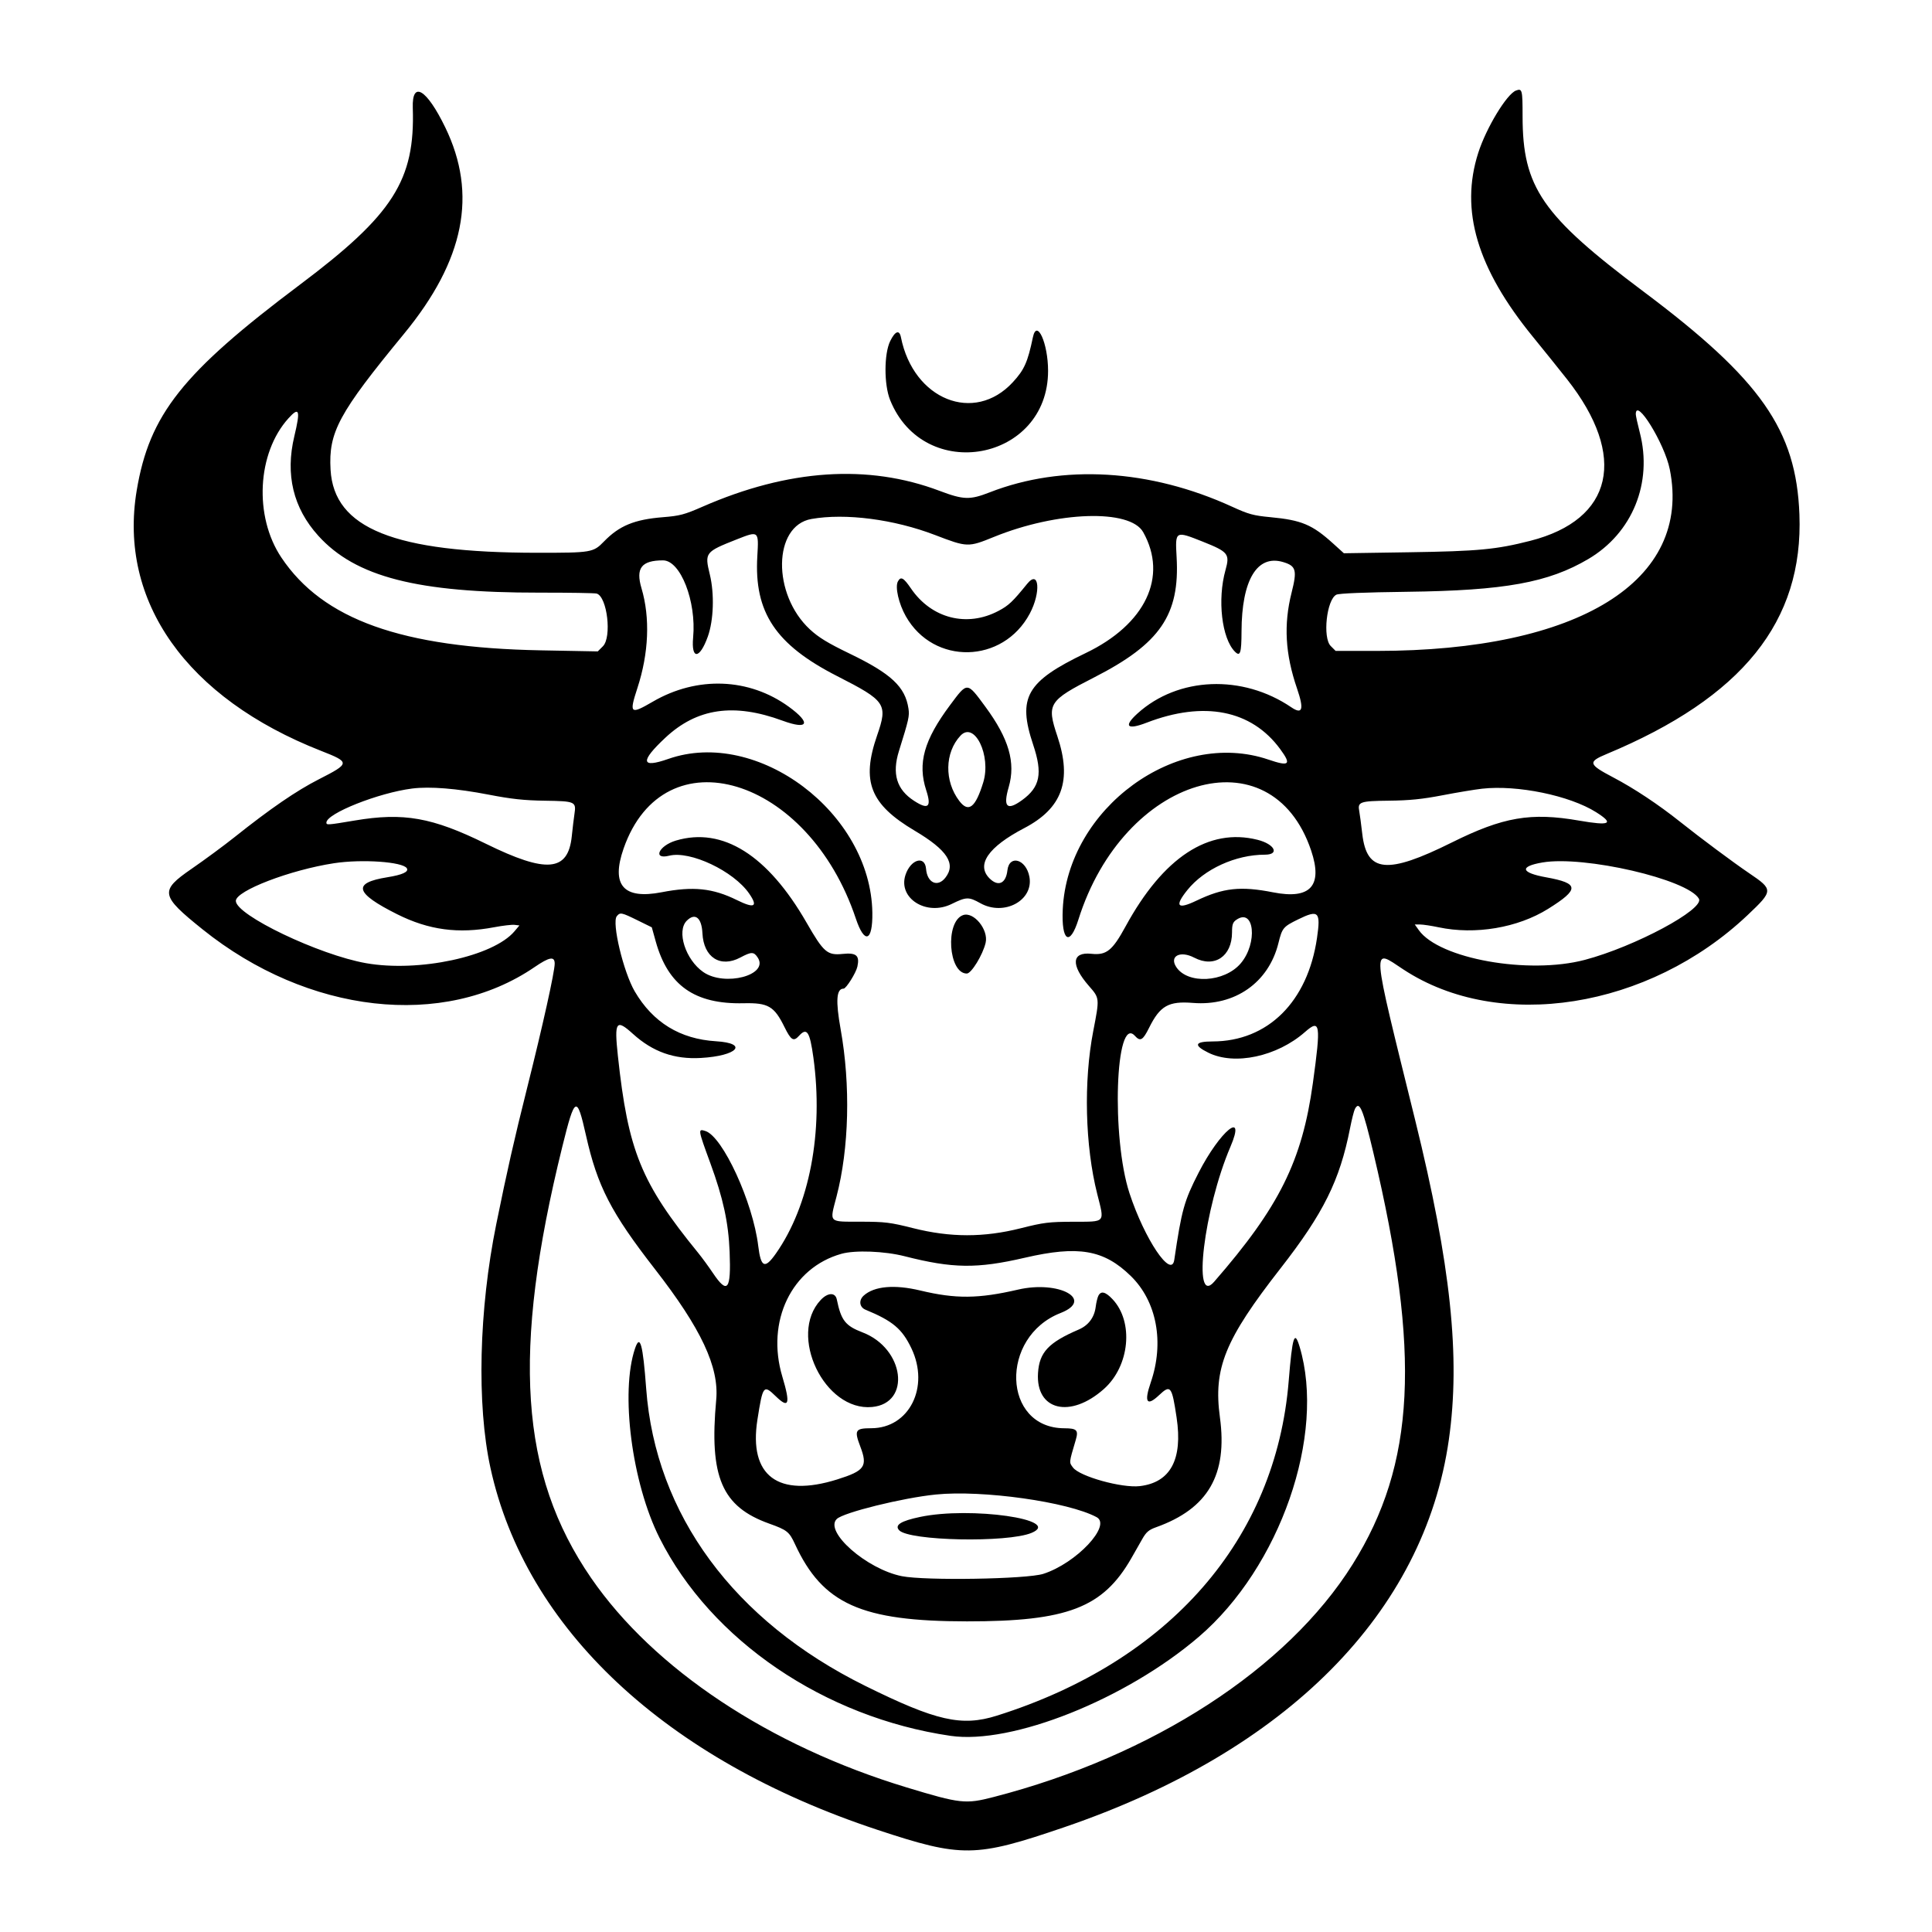
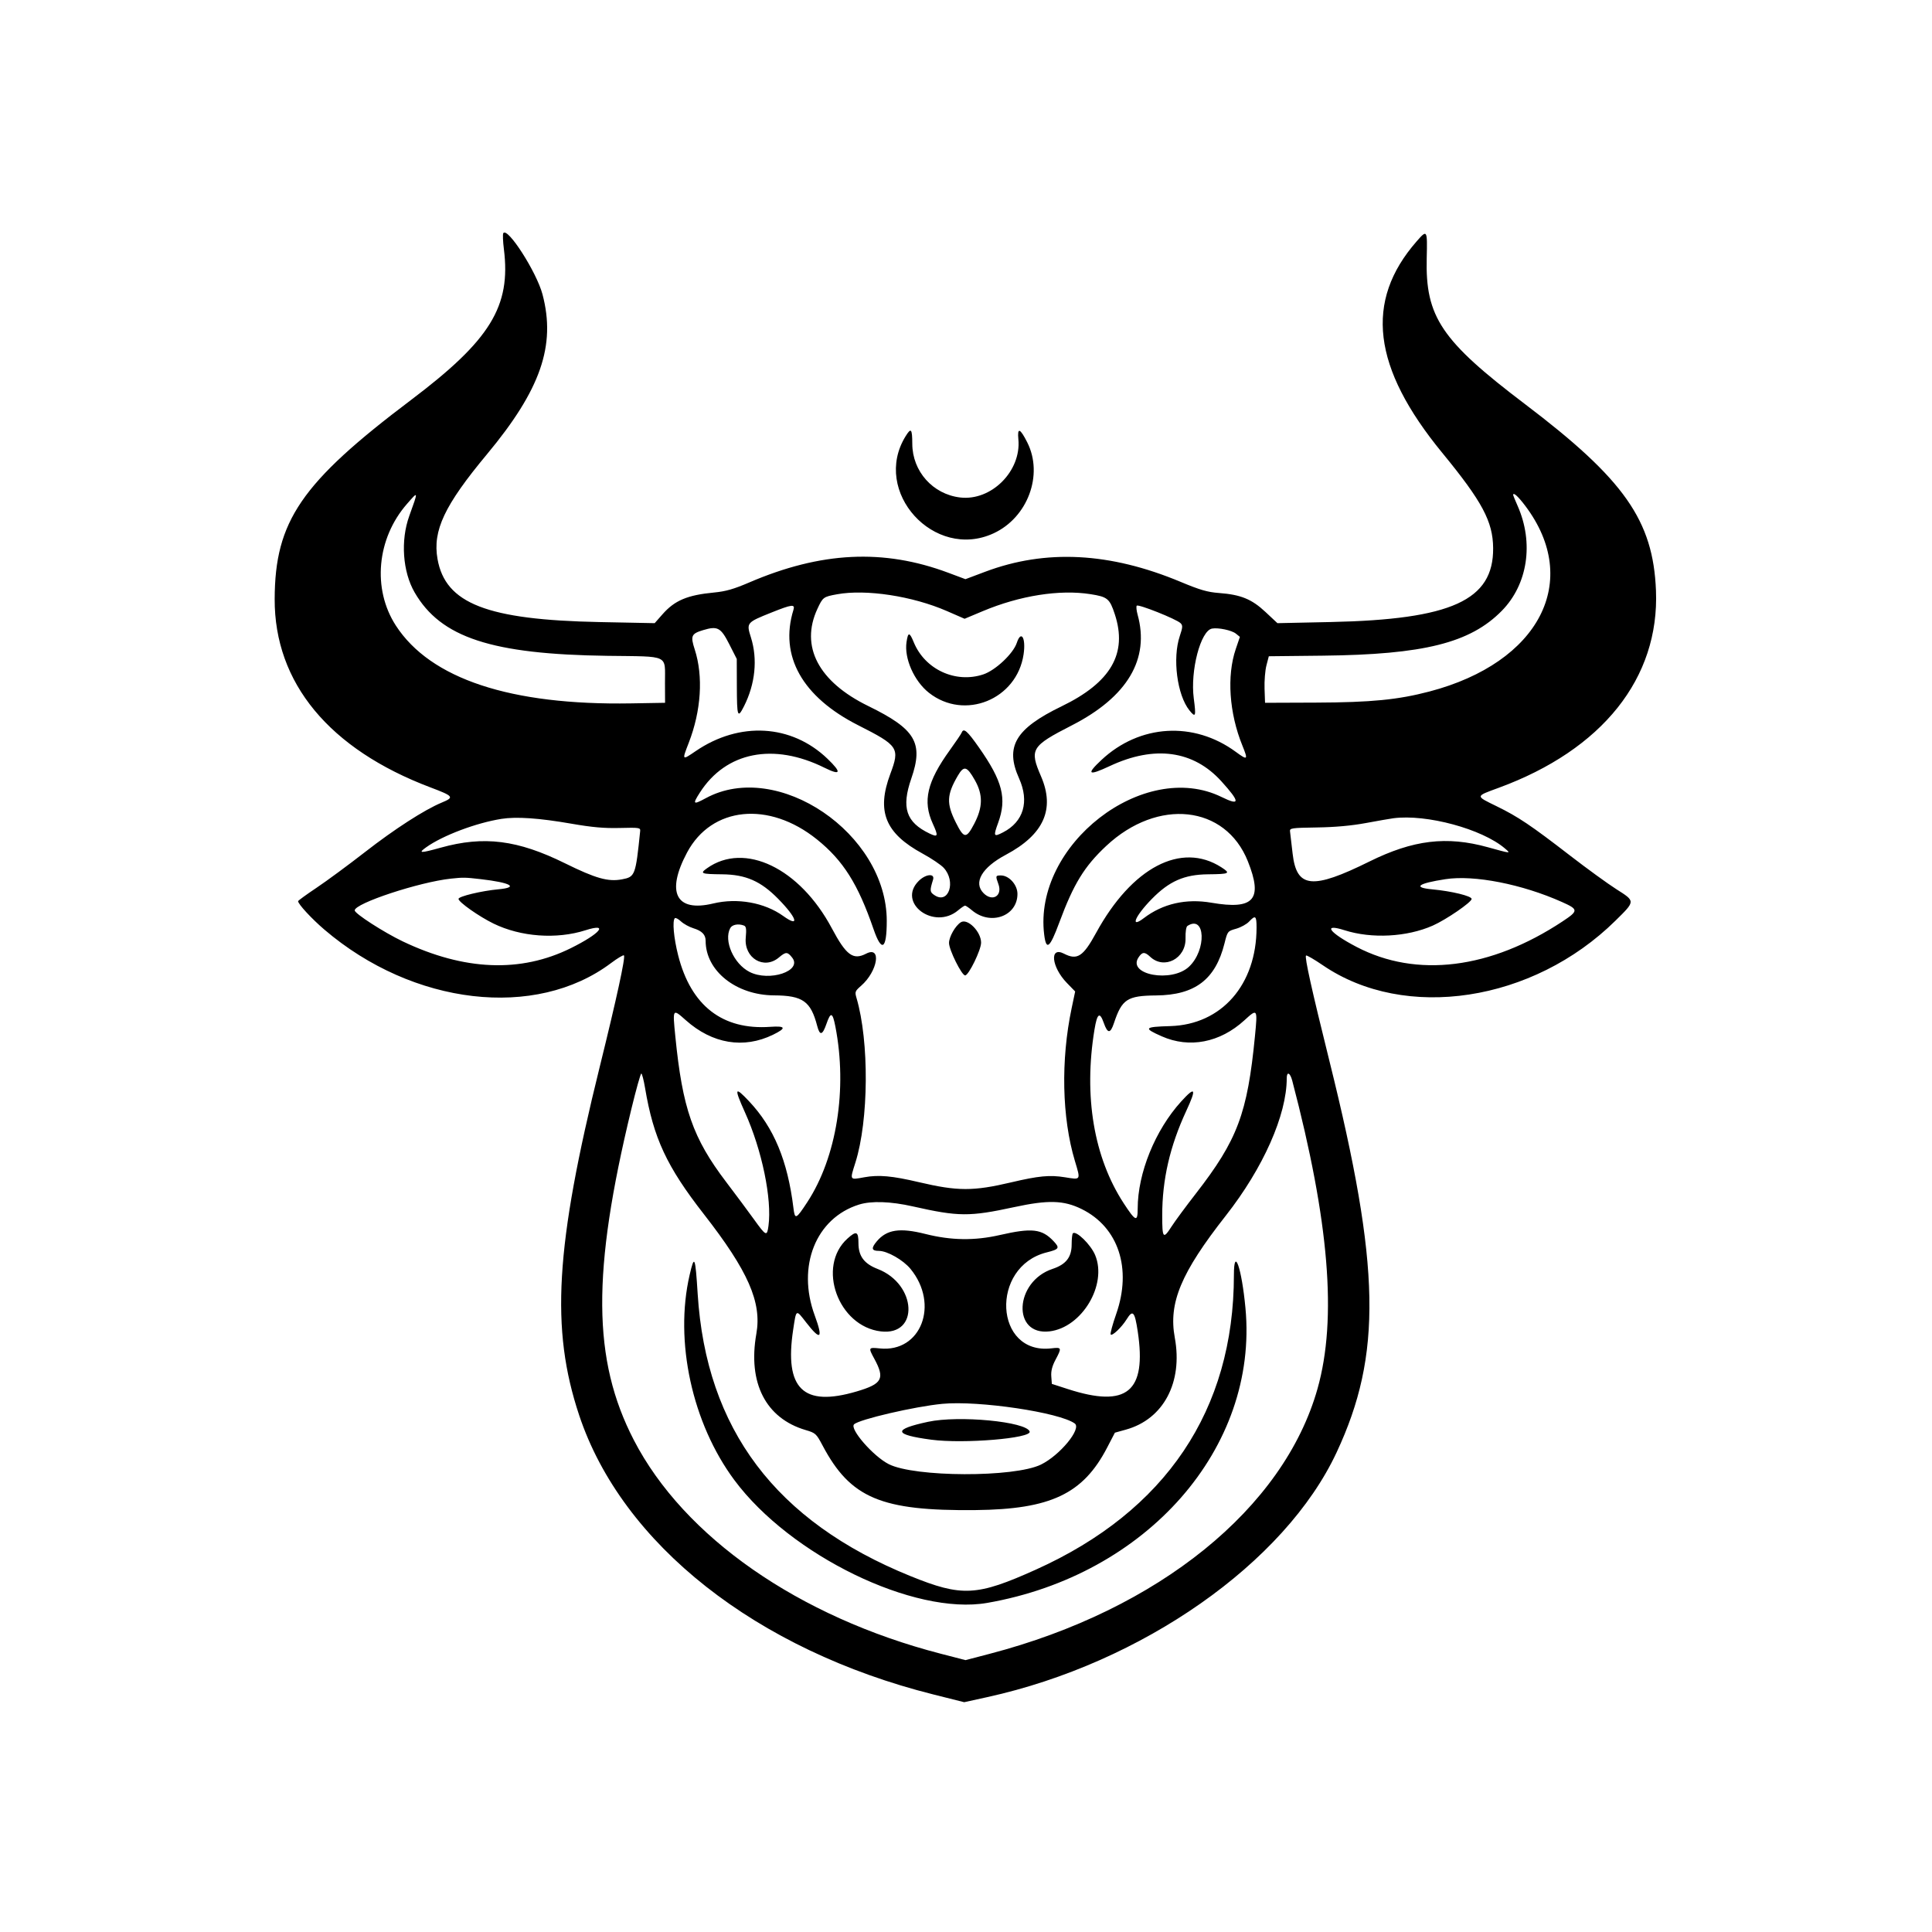
<svg xmlns="http://www.w3.org/2000/svg" viewBox="0 0 1024 1024" fill="currentColor">
-   <path d="M 803.500 47.993 C 798.597 49.851, 787.753 67.753, 783.505 81 C 773.735 111.472, 782.869 142.234, 812.457 178.500 C 818.290 185.650, 826.434 195.775, 830.553 201 C 862.731 241.808, 855.099 275.413, 811.105 286.640 C 793.014 291.257, 783.518 292.155, 746.892 292.711 L 712.283 293.237 706.660 288.145 C 695.489 278.028, 689.880 275.671, 673.263 274.107 C 664.365 273.270, 661.738 272.554, 653.187 268.634 C 609.537 248.626, 563.203 245.868, 524.500 260.975 C 514.054 265.052, 510.665 264.947, 497.959 260.148 C 460.044 245.829, 417.831 248.662, 372.317 268.580 C 362.773 272.757, 360.309 273.409, 351.383 274.124 C 336.242 275.336, 328.236 278.633, 320.113 287.003 C 314.441 292.848, 313.529 293.002, 284.685 292.984 C 208.997 292.938, 177.006 280.083, 175.206 248.992 C 174.053 229.082, 179.468 219.053, 214.076 177 C 246.198 137.969, 253.199 102.975, 235.985 67.500 C 226.137 47.204, 218.302 42.495, 218.785 57.161 C 220.046 95.509, 208.399 113.761, 159 150.846 C 96.665 197.642, 79.196 219.665, 72.460 259.947 C 62.625 318.769, 98.912 370.026, 170.173 397.969 C 185.688 404.053, 185.648 404.553, 168.972 413.055 C 157.049 419.134, 143.347 428.538, 124.266 443.740 C 118.688 448.183, 108.471 455.715, 101.562 460.477 C 84.538 472.210, 84.969 474.590, 107.384 492.592 C 163.173 537.400, 235.144 545.569, 283.349 512.567 C 291.208 507.187, 294 506.710, 294 510.751 C 294 515.066, 287.647 543.712, 279.419 576.500 C 272.544 603.897, 268.811 620.365, 263.054 648.702 C 253.811 694.199, 252.607 744.368, 259.950 778.012 C 278.563 863.298, 352.744 932.691, 465 969.829 C 509.883 984.677, 516.878 984.583, 564 968.489 C 682.048 928.172, 754.870 854.793, 767.930 763 C 774.147 719.302, 768.971 670.308, 750.025 593.500 C 726.419 497.797, 726.793 502.648, 743.883 513.870 C 794.662 547.213, 873.789 534.700, 926.257 485.028 C 939.945 472.069, 939.966 471.539, 927.136 462.848 C 918.717 457.146, 901.365 444.227, 890.500 435.572 C 878.958 426.378, 866.123 417.862, 855 412.017 C 841.852 405.108, 841.491 403.834, 851.500 399.662 C 923.520 369.640, 955.896 329.407, 953.728 272.623 C 952.020 227.875, 933.303 201.143, 871 154.469 C 817.288 114.231, 807 99.304, 807 61.612 C 807 47.559, 806.791 46.746, 803.500 47.993 M 471.839 180.750 C 468.528 187.474, 468.494 203.840, 471.775 212 C 489.724 256.647, 555.500 244.511, 555.500 196.552 C 555.500 181.916, 549.557 168.756, 547.461 178.750 C 544.684 191.995, 542.904 195.979, 536.820 202.579 C 516.338 224.800, 484.123 211.857, 477.511 178.750 C 476.689 174.636, 474.464 175.421, 471.839 180.750 M 152.853 221.750 C 136.246 240.179, 134.547 273.699, 149.117 295.483 C 171.123 328.384, 212.840 343.309, 286.666 344.693 L 316.832 345.258 319.548 342.543 C 324.367 337.724, 321.845 316.297, 316.261 314.610 C 315.292 314.317, 301.675 314.093, 286 314.112 C 221.128 314.189, 188.459 305.792, 168.703 283.961 C 155.393 269.254, 151.130 251.531, 156.007 231.187 C 159.325 217.348, 158.647 215.321, 152.853 221.750 M 867 219.526 C 867 220.366, 867.953 224.730, 869.118 229.225 C 876.030 255.891, 865.227 282.484, 841.883 296.269 C 820.652 308.805, 797.479 313.008, 746 313.658 C 723.292 313.945, 709.707 314.499, 708.298 315.197 C 703.147 317.747, 700.923 338.014, 705.313 342.404 L 707.909 345 729.648 345 C 836.960 345, 896.891 307.864, 885.013 248.728 C 882.273 235.084, 867 210.325, 867 219.526 M 430.041 275.076 C 409.676 278.686, 409.197 315.006, 429.270 333.590 C 433.917 337.892, 438.763 340.844, 450.427 346.480 C 472.379 357.088, 479.773 364.005, 481.506 375.557 C 482.100 379.516, 481.701 381.299, 476.478 398 C 472.693 410.101, 475.207 418.445, 484.441 424.433 C 492.019 429.347, 493.825 427.792, 490.915 418.857 C 486.261 404.569, 489.704 392.290, 503.579 373.690 C 512.834 361.282, 512.456 361.266, 522.208 374.500 C 534.753 391.525, 538.422 404.156, 534.621 417.233 C 531.555 427.778, 533.726 429.879, 541.709 424.096 C 551.275 417.166, 552.712 410.008, 547.602 394.735 C 539.193 369.602, 543.995 361.217, 575.432 346.140 C 607.133 330.936, 619.162 305.633, 605.904 282.043 C 598.945 269.662, 560.384 270.913, 526.725 284.612 C 513.152 290.136, 512.659 290.119, 495.621 283.579 C 473.851 275.222, 448.070 271.879, 430.041 275.076 M 390.500 285.882 C 373.689 292.524, 373.410 292.888, 376.223 304.500 C 378.705 314.750, 378.252 328.738, 375.158 337.393 C 370.833 349.489, 366.271 349.757, 367.377 337.849 C 369.158 318.693, 360.669 296.988, 351.405 297.006 C 339.980 297.028, 336.833 301.110, 340.006 311.791 C 344.651 327.423, 343.879 346.194, 337.831 364.704 C 333.384 378.313, 334.022 378.875, 346 371.900 C 369.495 358.220, 397.034 359.261, 418.136 374.627 C 430.073 383.319, 428.419 386.994, 414.822 381.992 C 388.933 372.470, 369.438 375.304, 352.620 391.036 C 339.172 403.617, 339.692 407.333, 354.193 402.255 C 401.548 385.669, 461.561 430.864, 462.361 483.713 C 462.593 499.072, 458.219 500.644, 453.609 486.859 C 428.412 411.507, 351.914 388.432, 330.523 449.731 C 323.740 469.170, 330.419 476.843, 350.698 472.908 C 367.392 469.669, 377.770 470.744, 390.516 477.032 C 399.915 481.669, 401.906 480.631, 397.077 473.612 C 388.866 461.678, 365.804 450.757, 354.692 453.540 C 345.743 455.782, 349.117 448.231, 358.281 445.509 C 383.002 438.168, 406.899 453.185, 427.486 489 C 436.552 504.771, 438.466 506.433, 446.605 505.599 C 453.891 504.853, 455.722 506.421, 454.437 512.309 C 453.706 515.655, 448.476 524, 447.109 524 C 443.300 524, 442.839 530.365, 445.552 545.500 C 450.867 575.155, 450.044 608.656, 443.371 634.207 C 439.676 648.358, 438.857 647.495, 456.014 647.525 C 469.134 647.548, 471.773 647.871, 484 650.955 C 503.727 655.929, 521.402 655.944, 541 651.003 C 553.186 647.930, 555.911 647.594, 569 647.549 C 586.260 647.491, 585.481 648.406, 581.548 632.807 C 575.105 607.259, 574.274 573.195, 579.443 546.500 C 582.842 528.944, 582.856 529.095, 577.170 522.597 C 567.424 511.460, 567.962 504.408, 578.473 505.534 C 586.436 506.387, 589.577 503.867, 596.589 491 C 616.540 454.395, 640.630 438.590, 666.533 445.113 C 675.645 447.407, 678.387 453, 670.399 453 C 654.942 453, 638.276 460.607, 629.322 471.749 C 622.418 480.341, 624.006 482.222, 634.086 477.392 C 648.349 470.556, 657.528 469.556, 674.787 472.958 C 694.551 476.854, 701.234 469.506, 694.935 450.807 C 673.783 388.017, 595.534 411.244, 571.564 487.427 C 567.019 501.874, 562.495 498.922, 563.278 482.021 C 565.767 428.345, 623.750 386.089, 672.269 402.592 C 683.430 406.388, 684.614 405.329, 678.509 397.013 C 663.300 376.294, 638.113 371.327, 607.709 383.052 C 597.348 387.048, 595.345 385.003, 602.907 378.150 C 624.405 358.670, 658.501 357.295, 684.393 374.865 C 690.375 378.924, 691.264 376.036, 687.453 364.925 C 681.179 346.631, 680.297 331.049, 684.575 314.086 C 687.579 302.172, 686.970 299.970, 680.101 297.912 C 666.290 293.774, 658.121 307.391, 658.035 334.691 C 657.999 346.186, 657.345 348.202, 654.557 345.414 C 647.549 338.407, 645.156 317.766, 649.540 302.142 C 651.928 293.632, 651.002 292.471, 637.559 287.117 C 622.837 281.253, 622.836 281.254, 623.630 295.318 C 625.357 325.907, 614.900 341.171, 580.006 358.997 C 555.674 371.428, 554.675 373.021, 560.430 390.223 C 568.310 413.773, 563.020 428.392, 542.794 438.964 C 523.801 448.893, 517.269 458.360, 524.455 465.545 C 529.057 470.148, 533.141 468.330, 533.946 461.320 C 534.926 452.790, 543.853 455.368, 545.601 464.685 C 547.957 477.243, 532.193 485.750, 519.604 478.714 C 513.451 475.275, 512.145 475.311, 504.382 479.133 C 491.061 485.691, 475.840 476.104, 479.924 463.729 C 482.654 455.459, 490.234 453.214, 490.824 460.500 C 491.423 467.906, 496.912 470.462, 501.025 465.250 C 506.859 457.856, 502.109 450.550, 484.789 440.278 C 461.180 426.275, 456.421 414.210, 464.881 389.803 C 470.650 373.161, 469.549 371.522, 443.781 358.388 C 411.079 341.720, 399.642 324.579, 401.395 294.861 C 402.196 281.280, 402.181 281.268, 390.500 285.882 M 475.893 308.201 C 474.323 311.134, 476.344 319.981, 480.103 326.624 C 494.839 352.667, 531.592 351.882, 545.802 325.220 C 551.830 313.911, 550.768 301.611, 544.438 309.419 C 536.715 318.947, 534.634 320.916, 529.268 323.764 C 512.542 332.643, 493.709 327.839, 482.846 311.920 C 478.888 306.119, 477.425 305.337, 475.893 308.201 M 509.063 389.932 C 500.703 398.882, 500.437 414.018, 508.456 424.531 C 513.335 430.928, 517.025 428.070, 521.131 414.714 C 525.500 400.501, 516.485 381.987, 509.063 389.932 M 218.500 417.933 C 200.655 420.190, 173 431.175, 173 436.006 C 173 437.350, 173.656 437.302, 188 434.892 C 213.944 430.533, 229.050 433.208, 257.525 447.205 C 289.709 463.025, 301.110 462.030, 303.055 443.231 C 303.495 438.979, 304.128 433.700, 304.462 431.500 C 305.468 424.880, 304.942 424.641, 288.822 424.397 C 277.689 424.228, 271.048 423.511, 259 421.178 C 242.046 417.896, 227.812 416.755, 218.500 417.933 M 785.500 418.032 C 781.650 418.467, 772.200 420.037, 764.500 421.521 C 753.849 423.573, 747.079 424.257, 736.200 424.381 C 720.716 424.558, 719.463 425.005, 720.443 430 C 720.713 431.375, 721.430 436.775, 722.036 442 C 724.420 462.557, 735.203 463.586, 769.500 446.530 C 796.689 433.010, 811.344 430.488, 836.915 434.931 C 853.389 437.793, 855.732 436.644, 845.976 430.485 C 831.967 421.641, 804.182 415.920, 785.500 418.032 M 177.072 457.518 C 153.803 461.076, 125 472.125, 125 477.493 C 125 485.012, 169.149 506.128, 194.021 510.505 C 221.997 515.428, 261.405 506.965, 272.683 493.612 L 275.311 490.500 272.753 490.193 C 271.346 490.024, 266.501 490.587, 261.987 491.443 C 242.934 495.057, 227.248 492.955, 210.441 484.533 C 188.046 473.311, 186.626 467.966, 205.246 464.972 C 213.330 463.673, 216.785 462.079, 215.617 460.189 C 213.500 456.763, 191.825 455.261, 177.072 457.518 M 817.500 457.130 C 805.172 459.238, 806.018 462.567, 819.500 464.995 C 837.088 468.163, 837.273 471.263, 820.500 481.731 C 804.392 491.784, 781.832 495.577, 762.500 491.483 C 758.651 490.667, 754.232 490, 752.682 490 L 749.864 490 751.997 492.996 C 762.814 508.187, 810.089 516.647, 840 508.746 C 866.520 501.740, 903.617 481.847, 900.450 476.329 C 894.555 466.057, 839.634 453.346, 817.500 457.130 M 326.915 485.603 C 324.150 488.934, 330.435 515.240, 336.445 525.496 C 346.059 541.901, 360.443 550.720, 379.489 551.888 C 396.954 552.958, 390.875 559.646, 371.440 560.742 C 357.352 561.536, 345.996 557.505, 335.471 547.974 C 326.540 539.885, 325.527 541.359, 327.487 559.592 C 332.917 610.085, 339.760 626.889, 370.003 664 C 372.020 666.475, 375.523 671.256, 377.787 674.625 C 385.598 686.245, 387.527 683.855, 386.721 663.555 C 386.102 647.970, 383.298 635.071, 376.492 616.500 C 369.880 598.455, 369.837 598.179, 373.886 599.464 C 383.076 602.380, 399.064 637.165, 401.880 660.368 C 403.277 671.871, 405.364 672.771, 411.240 664.403 C 429.087 638.982, 436.548 599.964, 431.110 560.500 C 429.215 546.749, 427.662 544.401, 423.500 549 C 420.596 552.209, 419.267 551.407, 415.783 544.341 C 410.332 533.286, 407.174 531.446, 394.150 531.740 C 368.220 532.325, 354.073 522.385, 347.556 499 L 345.466 491.500 337.983 487.820 C 329.344 483.573, 328.706 483.445, 326.915 485.603 M 510.374 485.053 C 500.849 488.595, 502.670 516, 512.431 516 C 514.842 516, 520.891 506.117, 522.401 499.710 C 524.044 492.736, 516.018 482.955, 510.374 485.053 M 688 487.310 C 680.110 491.182, 679.578 491.824, 677.597 499.851 C 672.424 520.810, 654.479 533.369, 632.274 531.567 C 619.348 530.518, 614.833 533.080, 609.045 544.750 C 605.739 551.414, 604.378 552.180, 601.500 549 C 591.164 537.579, 588.953 602.933, 598.675 632.500 C 606.683 656.855, 620.882 677.961, 622.389 667.750 C 626.307 641.201, 627.609 636.540, 635.293 621.547 C 646.708 599.274, 660.674 587.909, 652.146 607.832 C 638.118 640.605, 631.816 692.795, 643.507 679.374 C 678.034 639.734, 690.155 615.338, 695.859 574 C 700.192 542.600, 699.767 539.876, 691.646 547.006 C 676.820 560.024, 654.333 564.831, 640.448 557.951 C 632.440 553.984, 633.180 552.003, 642.677 551.988 C 671.943 551.944, 693.088 531.005, 698.035 497.172 C 700.085 483.155, 698.879 481.971, 688 487.310 M 364 488 C 358.472 493.528, 363.337 508.666, 372.738 515.194 C 384.111 523.090, 407.710 516.837, 401.619 507.541 C 399.544 504.374, 398.294 504.368, 392.404 507.500 C 381.797 513.140, 372.927 507.457, 372.302 494.620 C 371.901 486.369, 368.413 483.587, 364 488 M 655.223 487.557 C 653.426 488.815, 653 490.079, 653 494.156 C 653 506.926, 643.674 513.176, 632.969 507.579 C 625.533 503.691, 619.646 506.759, 623.438 512.546 C 629.501 521.799, 648.948 520.720, 657.566 510.652 C 666.761 499.909, 664.825 480.831, 655.223 487.557 M 718.144 587.750 C 717.634 588.712, 716.466 593.325, 715.549 598 C 710.121 625.649, 701.470 643.084, 678.696 672.268 C 649.207 710.057, 643.045 725.204, 646.580 751.208 C 650.722 781.677, 640.294 799.632, 612.742 809.472 C 608.858 810.859, 607.501 812.029, 605.355 815.836 C 603.910 818.401, 601.326 822.941, 599.614 825.925 C 584.552 852.165, 565.724 859.392, 512.500 859.360 C 456.431 859.325, 436.016 850.152, 421.348 818.401 C 418.333 811.877, 417.123 810.912, 407.770 807.572 C 382.566 798.572, 375.840 782.889, 379.607 741.904 C 381.202 724.555, 371.636 704.160, 347.127 672.652 C 323.837 642.711, 316.626 628.720, 310.572 601.725 C 305.764 580.290, 304.705 580.795, 298.055 607.688 C 271.130 716.581, 275.452 781.373, 313.311 836.374 C 346.542 884.653, 407.799 925.317, 480.500 947.359 C 509.051 956.015, 511.709 956.309, 526.641 952.456 C 610.910 930.709, 682.214 884.506, 716.887 829.180 C 750.208 776.013, 753.178 717.296, 727.925 611 C 722.358 587.563, 720.536 583.232, 718.144 587.750 M 446 664.536 C 419.545 671.938, 405.878 700.320, 414.652 729.638 C 419.033 744.278, 418.176 746.848, 411.176 740.055 C 404.682 733.753, 404.325 734.207, 401.452 752.435 C 396.755 782.242, 412.396 793.961, 443.751 784.128 C 458.347 779.551, 459.981 777.234, 456.001 766.761 C 452.669 757.995, 453.257 757.008, 461.832 756.990 C 481.928 756.948, 492.858 735.155, 483.069 714.645 C 478.139 704.315, 473.182 700.143, 458.750 694.179 C 455.501 692.837, 455.032 689.186, 457.787 686.693 C 463.327 681.679, 474.080 680.715, 487.793 684.002 C 506.558 688.501, 518.567 688.391, 539.530 683.529 C 561.295 678.482, 580.205 688.846, 562.131 695.917 C 529.670 708.616, 531.239 756.900, 564.116 757.015 C 570.775 757.039, 571.708 757.990, 570.172 763.196 C 566.527 775.547, 566.585 774.966, 568.708 777.824 C 572.225 782.558, 594.654 788.793, 604.132 787.671 C 620.375 785.747, 626.942 773.526, 623.631 751.380 C 621.121 734.587, 620.432 733.711, 614.294 739.500 C 607.834 745.593, 606.304 743.242, 609.911 732.760 C 617.208 711.551, 613.131 689.765, 599.347 676.307 C 585.065 662.364, 571.585 660.042, 543.162 666.630 C 517.837 672.499, 504.974 672.339, 479.500 665.836 C 468.839 663.114, 453.244 662.509, 446 664.536 M 582.171 686.750 C 581.676 687.712, 581.031 690.391, 580.737 692.703 C 580.027 698.288, 576.883 702.476, 571.738 704.688 C 555.700 711.584, 550.865 716.750, 550.166 727.735 C 548.903 747.575, 567.269 752.026, 585.082 736.198 C 598.773 724.032, 601.020 700.646, 589.657 688.597 C 585.933 684.649, 583.553 684.062, 582.171 686.750 M 434.955 689.048 C 417.569 707.660, 436.992 748.084, 462.193 745.741 C 483.079 743.799, 479.389 714.707, 457.178 706.203 C 448.040 702.704, 445.804 699.846, 443.526 688.750 C 442.732 684.880, 438.718 685.020, 434.955 689.048 M 336.597 714.669 C 328.679 737.907, 334.899 786.007, 349.596 815.190 C 376.918 869.445, 436.970 910.272, 503.808 920.034 C 536.322 924.782, 596.688 900.704, 635.392 867.548 C 678.468 830.647, 702.830 760.554, 688.826 713.812 C 686.098 704.708, 684.968 708.255, 683.033 732 C 676.193 815.947, 619.874 880.514, 528.349 909.338 C 509.678 915.218, 496.252 912.174, 458.500 893.502 C 388.980 859.118, 347.414 802.686, 342.489 736 C 340.746 712.397, 339.235 706.927, 336.597 714.669 M 496 792.123 C 478.426 793.896, 447.047 801.652, 443.511 805.096 C 436.671 811.758, 459.355 831.693, 478 835.406 C 490.397 837.875, 544.254 836.985, 553 834.166 C 570.492 828.530, 589.339 808.463, 581.221 804.118 C 566.053 796, 520.760 789.625, 496 792.123 M 487.650 804.006 C 477.467 806.152, 474.060 808.304, 476.529 811.032 C 481.684 816.729, 533.991 817.791, 546.755 812.458 C 563.609 805.416, 514.372 798.375, 487.650 804.006" fill="currentColor" fill-rule="evenodd" />
+   <path d="M 266.747 123.601 C 266.411 124.145, 266.556 127.937, 267.070 132.028 C 270.887 162.429, 259.883 180.289, 217.760 212.061 C 159.631 255.907, 145.716 276.234, 145.582 317.500 C 145.438 361.928, 174.482 397.050, 228.142 417.338 C 240.509 422.014, 240.917 422.568, 234.087 425.408 C 224.958 429.204, 209.176 439.380, 193.500 451.579 C 184.700 458.426, 173.113 466.966, 167.750 470.555 C 162.388 474.144, 158 477.335, 158 477.646 C 158 479.180, 165.188 486.955, 171.937 492.723 C 218.952 532.901, 283.914 540.474, 323.875 510.435 C 327.295 507.864, 330.369 506.036, 330.706 506.372 C 331.600 507.266, 326.856 529.092, 317.855 565.500 C 294.288 660.819, 291.724 704.303, 306.969 750.099 C 329.727 818.465, 400.897 874.557, 494.773 898.116 L 511.046 902.199 523.273 899.511 C 605.302 881.474, 681.079 828.385, 708.439 769.784 C 732.639 717.953, 731.779 671.635, 704.586 562.201 C 695.226 524.534, 691.396 507.270, 692.218 506.448 C 692.522 506.145, 696.535 508.467, 701.135 511.610 C 744.752 541.401, 812.526 531.065, 856.250 487.953 C 866.869 477.483, 866.862 477.745, 856.701 471.292 C 852.190 468.427, 841.138 460.399, 832.139 453.451 C 811.331 437.386, 804.690 432.925, 793.250 427.327 C 781.866 421.758, 781.826 422.148, 794.250 417.590 C 849.287 397.400, 879.568 359.448, 877.699 313 C 876.204 275.843, 860.923 254.093, 808.268 214.177 C 763.923 180.561, 755.427 167.944, 756.190 136.833 C 756.560 121.708, 756.448 121.522, 750.848 127.924 C 723.092 159.653, 727.351 194.844, 764.408 239.992 C 785.636 265.854, 791.276 276.409, 791.395 290.500 C 791.629 318.170, 769.321 328.322, 705.284 329.690 L 677.067 330.292 670.726 324.360 C 663.398 317.505, 657.663 315.170, 646 314.295 C 639.991 313.844, 635.982 312.678, 625.833 308.433 C 588.274 292.721, 554.259 290.960, 522.105 303.062 L 511.709 306.975 502.605 303.572 C 468.260 290.738, 435.166 292.361, 397.031 308.752 C 388.933 312.232, 384.652 313.454, 378.500 314.043 C 364.282 315.405, 357.621 318.216, 351.123 325.597 L 346.993 330.289 317.747 329.707 C 258.133 328.520, 236.057 319.921, 231.890 296.265 C 229.241 281.226, 235.555 267.854, 258.084 240.787 C 286.583 206.548, 294.715 183.135, 287.535 156 C 284.406 144.177, 268.933 120.063, 266.747 123.601 M 479.964 231.250 C 461.867 260.566, 495.122 297.229, 526.610 282.676 C 544.714 274.310, 553.125 251.677, 544.500 234.539 C 540.659 226.907, 539.135 226.355, 539.757 232.819 C 541.376 249.674, 525.420 265.631, 508.901 263.675 C 494.424 261.960, 483.595 249.827, 483.532 235.250 C 483.496 227.174, 482.896 226.501, 479.964 231.250 M 215.720 267.070 C 199.682 285.404, 197.231 312.165, 209.814 331.572 C 228.134 359.830, 270.663 373.895, 334.500 372.807 L 352.500 372.500 352.453 362 C 352.384 346.665, 355.319 348.051, 321.956 347.603 C 260.538 346.780, 233.623 337.930, 219.764 314 C 213.408 303.027, 212.241 286.455, 216.911 273.500 C 221.783 259.983, 221.807 260.111, 215.720 267.070 M 802 262.376 C 802 262.582, 803.068 265.170, 804.374 268.126 C 813.051 287.766, 809.752 309.708, 796.016 323.705 C 779.267 340.775, 754.682 346.936, 701 347.518 L 672.500 347.827 671.239 352.663 C 670.545 355.324, 670.095 360.875, 670.239 365 L 670.500 372.500 697.500 372.396 C 726.833 372.282, 740.972 370.896, 757.713 366.491 C 815.971 351.163, 838.338 307.905, 808.518 268.235 C 804.588 263.008, 802 260.681, 802 262.376 M 443.650 314.979 C 436.399 316.301, 436.116 316.511, 433.228 322.738 C 424.009 342.618, 433.806 361.321, 460.187 374.206 C 485.280 386.462, 489.572 393.696, 483 412.662 C 477.651 428.099, 480.235 435.852, 492.709 441.801 C 497.199 443.942, 497.437 443.196, 494.389 436.539 C 488.939 424.633, 491.336 414.341, 503.477 397.525 C 506.644 393.139, 509.455 388.977, 509.725 388.275 C 510.723 385.673, 512.657 387.342, 518.844 396.149 C 531.409 414.033, 533.745 423.206, 529.028 436.142 C 526.414 443.311, 526.639 443.741, 531.653 441.157 C 542.506 435.565, 545.670 424.891, 540.129 412.563 C 532.559 395.717, 538.152 386.236, 562.663 374.367 C 588.837 361.692, 597.700 346.359, 590.872 325.560 C 588.152 317.273, 587.011 316.333, 577.969 314.916 C 561.589 312.349, 540.574 315.666, 520.879 323.927 L 511.259 327.963 501.879 323.876 C 483.642 315.931, 459.042 312.172, 443.650 314.979 M 602.474 321.043 C 602.157 321.554, 602.369 323.667, 602.944 325.737 C 609.485 349.290, 597.587 369.344, 568.115 384.441 C 546.521 395.503, 545.558 397.097, 551.774 411.499 C 559.275 428.877, 553.211 442.371, 533.101 453.056 C 520.392 459.809, 515.752 467.843, 521.336 473.427 C 526.026 478.117, 531.425 474.829, 529.188 468.643 C 527.580 464.197, 527.635 464, 530.484 464 C 534.820 464, 539.273 468.961, 539.273 473.793 C 539.273 485.625, 525 490.761, 515.151 482.473 C 513.534 481.113, 511.891 480, 511.500 480 C 511.109 480, 509.466 481.113, 507.849 482.473 C 495.052 493.242, 475.290 478.556, 486.923 466.923 C 490.643 463.203, 495.617 462.763, 494.536 466.250 C 492.707 472.151, 492.775 472.806, 495.393 474.522 C 502.823 479.390, 506.846 467.212, 500.196 459.978 C 498.713 458.364, 493.675 454.967, 489 452.427 C 469.155 441.648, 464.461 430.057, 471.890 410.182 C 477.033 396.425, 476.242 395.227, 454.863 384.398 C 425.202 369.374, 412.998 347.634, 420.538 323.250 C 421.513 320.095, 419.755 320.303, 408.970 324.620 C 395.628 329.960, 395.551 330.052, 398.004 337.839 C 401.638 349.378, 400.312 362.519, 394.321 374.349 C 390.947 381.013, 390.595 380.011, 390.544 363.589 L 390.500 349.256 386.500 341.378 C 382.059 332.632, 380.322 331.688, 372.813 333.938 C 366.386 335.863, 365.884 336.990, 368.223 344.225 C 372.822 358.450, 371.648 376.705, 365.038 393.728 C 361.403 403.090, 361.411 403.100, 368.700 398.125 C 391.965 382.244, 419.502 383.832, 438.583 402.155 C 446.273 409.539, 445.706 411.241, 436.997 406.920 C 409.950 393.501, 384.801 398.493, 370.986 420.022 C 366.928 426.346, 367.318 426.719, 374.133 423.027 C 412.103 402.462, 470 441.752, 470 488.085 C 470 503.283, 467.306 504.985, 463.009 492.500 C 454.760 468.538, 446.914 456.094, 433 444.906 C 407.484 424.390, 377.168 427.446, 364.164 451.844 C 352.867 473.039, 358.280 483.612, 378 478.869 C 390.804 475.789, 405.199 478.363, 415.147 485.510 C 424.016 491.882, 422.480 486.624, 412.500 476.449 C 403.248 467.017, 395.295 463.528, 382.755 463.400 C 371.570 463.286, 370.810 462.984, 374.713 460.205 C 394.634 446.020, 423.869 460.078, 440.892 492.028 C 448.524 506.350, 452.161 509.037, 459.079 505.459 C 467.398 501.157, 465.250 514.764, 456.388 522.500 C 453.156 525.322, 453.013 525.708, 453.982 529 C 460.748 551.992, 460.458 593.786, 453.377 616.201 C 450.369 625.723, 450.182 625.419, 458.146 623.968 C 465.711 622.589, 472.810 623.228, 487 626.566 C 507.573 631.405, 515.823 631.421, 536 626.661 C 550.519 623.235, 556.394 622.678, 564.377 623.968 C 573.016 625.364, 572.820 625.685, 569.697 615.257 C 562.836 592.349, 562.192 561.922, 567.986 534.398 L 569.859 525.500 565.486 521 C 557.256 512.529, 556.138 501.434, 563.921 505.459 C 570.920 509.078, 574.085 507.039, 580.930 494.500 C 599.911 459.731, 626.082 446.009, 647.342 459.679 C 652.420 462.945, 651.777 463.282, 640.245 463.400 C 627.705 463.528, 619.752 467.017, 610.500 476.449 C 601.599 485.524, 598.735 492.355, 606.227 486.641 C 616.310 478.949, 628.633 476.140, 642.095 478.463 C 664.632 482.352, 669.507 476.778, 661.362 456.431 C 649.458 426.695, 613.665 422.825, 586.363 448.322 C 574.730 459.185, 569.032 468.483, 561.432 489 C 556.430 502.505, 554.524 504.038, 553.447 495.423 C 547.498 447.806, 606.249 402.208, 647.483 422.440 C 657.385 427.298, 657.354 425.152, 647.363 414.112 C 632.530 397.721, 611.935 394.905, 588.206 406.025 C 576.757 411.390, 575.550 410.501, 583.802 402.782 C 604.041 383.851, 632.700 382.130, 655.009 398.507 C 661.322 403.141, 661.613 402.855, 658.465 395.105 C 651.495 377.954, 650.146 358.223, 654.971 344.028 L 657.171 337.557 655.042 335.833 C 652.843 334.052, 645.644 332.537, 642.373 333.167 C 636.326 334.331, 630.793 355.552, 632.726 370.170 C 633.999 379.799, 633.706 380.603, 630.415 376.500 C 623.879 368.351, 621.357 348.859, 625.318 337.104 C 626.875 332.482, 626.936 331.507, 625.738 330.309 C 623.570 328.141, 603.121 319.996, 602.474 321.043 M 480.475 340.321 C 479.182 348.943, 484.485 360.960, 492.315 367.153 C 511.181 382.073, 539.010 370.772, 542.529 346.763 C 543.804 338.062, 541.226 333.754, 538.922 340.735 C 537.040 346.438, 527.614 355.303, 521.149 357.451 C 506.464 362.328, 490.244 354.839, 484.327 340.450 C 482.041 334.892, 481.293 334.866, 480.475 340.321 M 507.638 411.191 C 501.766 421.252, 501.571 425.875, 506.597 435.920 C 510.929 444.580, 512.146 444.674, 516.334 436.674 C 520.964 427.829, 521.067 421.225, 516.697 413.500 C 512.466 406.020, 510.891 405.619, 507.638 411.191 M 265.814 434.014 C 252.385 436.135, 234.705 442.801, 225.923 449.055 C 221.400 452.276, 222.691 452.313, 233.600 449.279 C 256.499 442.909, 274.325 445.154, 299.500 457.579 C 315.720 465.584, 322.302 467.444, 329.593 466.081 C 336.623 464.768, 336.877 464.100, 339.298 440.535 C 339.489 438.673, 338.919 438.584, 328.500 438.845 C 320.223 439.052, 313.880 438.490, 302.876 436.576 C 285.736 433.593, 273.730 432.763, 265.814 434.014 M 738.500 433.693 C 736.850 433.909, 730.325 435.045, 724 436.218 C 716.322 437.641, 707.681 438.423, 698 438.570 C 684.526 438.773, 683.517 438.920, 683.736 440.645 C 683.865 441.665, 684.490 447, 685.123 452.500 C 687.230 470.783, 695.504 471.623, 725.801 456.631 C 748.977 445.163, 766.730 443.010, 788.500 449.027 C 801.083 452.505, 800.905 452.492, 797.654 449.708 C 785.579 439.370, 756.095 431.387, 738.500 433.693 M 239 465.694 C 222.187 467.493, 188 478.779, 188 482.531 C 188 484.213, 203.484 494.197, 213.500 498.974 C 246.042 514.495, 275.939 515.703, 302.500 502.570 C 318.204 494.805, 322.979 489.011, 310.347 493.048 C 294.984 497.958, 276.019 496.576, 261.528 489.489 C 253.813 485.716, 243.038 478.117, 243.015 476.433 C 242.996 475.106, 255.227 472.170, 264.250 471.335 C 275.196 470.323, 270.729 467.801, 254.730 465.962 C 246.489 465.014, 245.516 464.997, 239 465.694 M 766.119 465.983 C 751.419 468.252, 748.639 470.400, 759.141 471.376 C 769.411 472.331, 780 474.909, 780 476.455 C 780 478.182, 766.477 487.457, 759.391 490.591 C 745.679 496.655, 727.009 497.636, 712.653 493.048 C 700.789 489.256, 704.361 494.227, 719 501.880 C 750.804 518.506, 790.038 513.636, 828.250 488.319 C 836.678 482.735, 836.653 482.007, 827.901 478.094 C 806.701 468.614, 781.314 463.638, 766.119 465.983 M 357.681 486.653 C 356.277 488.057, 357.082 497.066, 359.443 506.376 C 366.211 533.054, 382.927 546.023, 408.250 544.242 C 416.517 543.660, 416.961 544.896, 409.750 548.415 C 394.163 556.022, 377.550 553.264, 363.493 540.736 C 356.467 534.474, 356.466 534.475, 357.929 549.227 C 361.725 587.532, 367.200 603.218, 384.897 626.500 C 389.913 633.100, 396.526 641.987, 399.592 646.250 C 406.052 655.231, 406.532 655.449, 407.304 649.750 C 409.231 635.510, 403.868 609.583, 394.863 589.607 C 388.974 576.545, 389.339 575.540, 397.014 583.693 C 410.185 597.686, 417.452 615.158, 420.538 640.250 C 421.314 646.557, 421.879 646.325, 427.829 637.250 C 443.432 613.452, 449.235 577.229, 442.760 544.044 C 441.282 536.468, 440.284 536.168, 438.052 542.627 C 435.931 548.767, 434.524 549.100, 433.139 543.790 C 429.712 530.653, 425.487 527.656, 410.268 527.568 C 390.132 527.452, 374 514.590, 374 498.654 C 374 495.381, 372.061 493.393, 367.500 491.990 C 365.300 491.313, 362.344 489.682, 360.931 488.365 C 359.518 487.049, 358.055 486.278, 357.681 486.653 M 662.011 488.488 C 660.726 489.856, 657.639 491.551, 655.152 492.253 C 650.661 493.522, 650.619 493.574, 649.010 500.015 C 644.228 519.151, 633.384 527.413, 612.795 527.603 C 597.424 527.745, 594.648 529.568, 590.405 542.301 C 588.521 547.954, 587.051 547.920, 585.031 542.177 C 582.876 536.052, 581.517 537.034, 580.089 545.750 C 574.302 581.067, 579.757 613.480, 595.571 637.740 C 601.902 647.453, 603 647.874, 603 640.588 C 603 621.781, 612.270 598.956, 626.073 583.777 C 633.578 575.524, 634.292 576.835, 628.772 588.734 C 620.072 607.486, 616 625.164, 616 644.176 C 616 656.419, 616.502 657.009, 620.984 650.024 C 622.740 647.288, 628.525 639.450, 633.840 632.607 C 655.882 604.224, 661.158 590.177, 665.144 549.252 C 666.579 534.513, 666.514 534.415, 659.532 540.796 C 646.600 552.615, 630.416 555.751, 615.765 549.275 C 605.851 544.893, 606.380 544.252, 620.237 543.854 C 647.488 543.071, 666 521.914, 666 491.553 C 666 485.348, 665.397 484.884, 662.011 488.488 M 509.246 488.827 C 506.340 490.672, 503 496.541, 503 499.801 C 503 503.449, 509.722 516.982, 511.540 516.993 C 513.416 517.005, 520 503.496, 520 499.633 C 520 493.788, 512.810 486.564, 509.246 488.827 M 387.035 491.934 C 383.474 498.588, 388.889 510.862, 397.272 515.139 C 407.792 520.506, 425.407 514.601, 419.872 507.564 C 417.365 504.378, 416.537 504.370, 412.818 507.500 C 404.909 514.155, 394.285 507.820, 395.263 497.033 C 395.684 492.395, 395.482 491.015, 394.317 490.568 C 391.335 489.424, 388.049 490.040, 387.035 491.934 M 629.358 490.765 C 628.688 491.197, 628.275 493.904, 628.358 497.323 C 628.620 508.062, 617.061 514.103, 609.623 507.116 C 606.700 504.369, 605.408 504.448, 603.413 507.492 C 597.392 516.681, 621.013 520.995, 630.184 512.381 C 639.622 503.518, 638.900 484.626, 629.358 490.765 M 334.648 587.750 C 313.652 674.273, 313.989 720.755, 335.923 763.217 C 362.494 814.658, 423.337 857.026, 498.614 876.508 L 511.729 879.902 524.614 876.536 C 614.012 853.186, 680.463 799.426, 698.326 736 C 708.753 698.978, 704.512 647.375, 684.908 572.750 C 683.792 568.502, 682 567.730, 682 571.496 C 682 590.965, 669.559 619.017, 649.703 644.321 C 625.924 674.624, 619.264 690.552, 622.663 709 C 627.028 732.694, 616.672 752.190, 596.787 757.719 L 590.919 759.350 586.760 767.345 C 574.022 791.829, 556.843 799.967, 517.032 800.376 C 467.001 800.891, 450.760 794.037, 436 766.181 C 432.644 759.848, 432.273 759.509, 427 757.954 C 405.864 751.725, 396.271 732.978, 400.884 706.916 C 403.834 690.248, 396.540 673.637, 373.038 643.500 C 353.376 618.286, 346.362 603.234, 341.899 576.669 C 341.190 572.451, 340.292 569, 339.904 569 C 339.516 569, 337.150 577.438, 334.648 587.750 M 455.286 638.451 C 432.424 645.596, 422.220 671.118, 431.809 697.170 C 436.391 709.618, 434.973 710.831, 427.336 700.997 C 421.786 693.850, 422.078 693.693, 420.405 704.714 C 415.642 736.088, 425.659 745.867, 454 737.511 C 467.676 733.478, 469.151 730.744, 463.378 720.124 C 460.160 714.202, 460.235 714.066, 466.356 714.697 C 488.164 716.948, 498.012 691.366, 482.586 672.539 C 478.723 667.825, 470.264 663, 465.863 663 C 461.924 663, 461.606 661.622, 464.697 657.949 C 469.995 651.652, 476.898 650.604, 490.500 654.032 C 504.152 657.472, 516.535 657.651, 529.884 654.601 C 546.994 650.692, 552.248 651.296, 558.443 657.883 C 561.826 661.480, 561.421 662.126, 554.724 663.807 C 524.623 671.365, 526.952 718.231, 557.250 714.655 C 562.752 714.005, 562.855 714.286, 559.454 720.683 C 557.672 724.034, 556.997 726.675, 557.204 729.481 L 557.500 733.491 566 736.240 C 597.320 746.369, 607.829 737.716, 603.033 705.750 C 601.437 695.114, 600.413 693.981, 597.152 699.250 C 594.501 703.533, 589.363 708.397, 588.672 707.278 C 588.371 706.791, 589.692 701.917, 591.607 696.446 C 600.035 672.377, 592.808 650.431, 573.290 640.822 C 563.780 636.140, 555.544 635.906, 537.500 639.806 C 513.818 644.925, 508.045 644.884, 483.864 639.426 C 472.035 636.755, 461.826 636.407, 455.286 638.451 M 449.160 656.474 C 432.769 671.283, 444.184 702.984, 466.875 705.672 C 487.322 708.093, 485.934 680.619, 465.205 672.590 C 457.995 669.798, 455 665.783, 455 658.911 C 455 652.645, 453.904 652.188, 449.160 656.474 M 568.631 653.702 C 568.284 654.049, 568 656.699, 568 659.590 C 568 666.345, 565.009 670.172, 557.879 672.540 C 537.668 679.253, 536.280 708.022, 556.281 705.653 C 573.436 703.621, 587.001 680.926, 580.449 665.218 C 578.117 659.625, 570.313 652.021, 568.631 653.702 M 365.515 675.750 C 357.379 710.913, 366.866 754.388, 389.245 784.500 C 418.910 824.415, 484.532 856.295, 523.196 849.577 C 607.905 834.856, 667.034 767.395, 660.121 693.356 C 658.138 672.117, 654.003 660.232, 653.997 675.750 C 653.965 747.283, 617.940 800.904, 549.083 831.909 C 517.710 846.035, 509.863 846.439, 482.500 835.334 C 411.115 806.363, 374.290 757.495, 369.780 685.750 C 368.526 665.811, 368.065 664.730, 365.515 675.750 M 499.500 744.060 C 484.895 745.445, 455.276 752.324, 452.661 754.939 C 450.229 757.371, 462.822 771.828, 471.012 776.006 C 484.724 783.001, 537.615 783.167, 551.723 776.259 C 561.773 771.338, 573.394 757.224, 569.650 754.486 C 561.598 748.598, 518.771 742.233, 499.500 744.060 M 491.901 753.582 C 473.036 757.637, 473.538 760.400, 493.626 763.073 C 510.701 765.346, 546.944 762.332, 545.746 758.739 C 543.999 753.497, 508.231 750.071, 491.901 753.582" fill="currentColor" fill-rule="evenodd" />
</svg>
